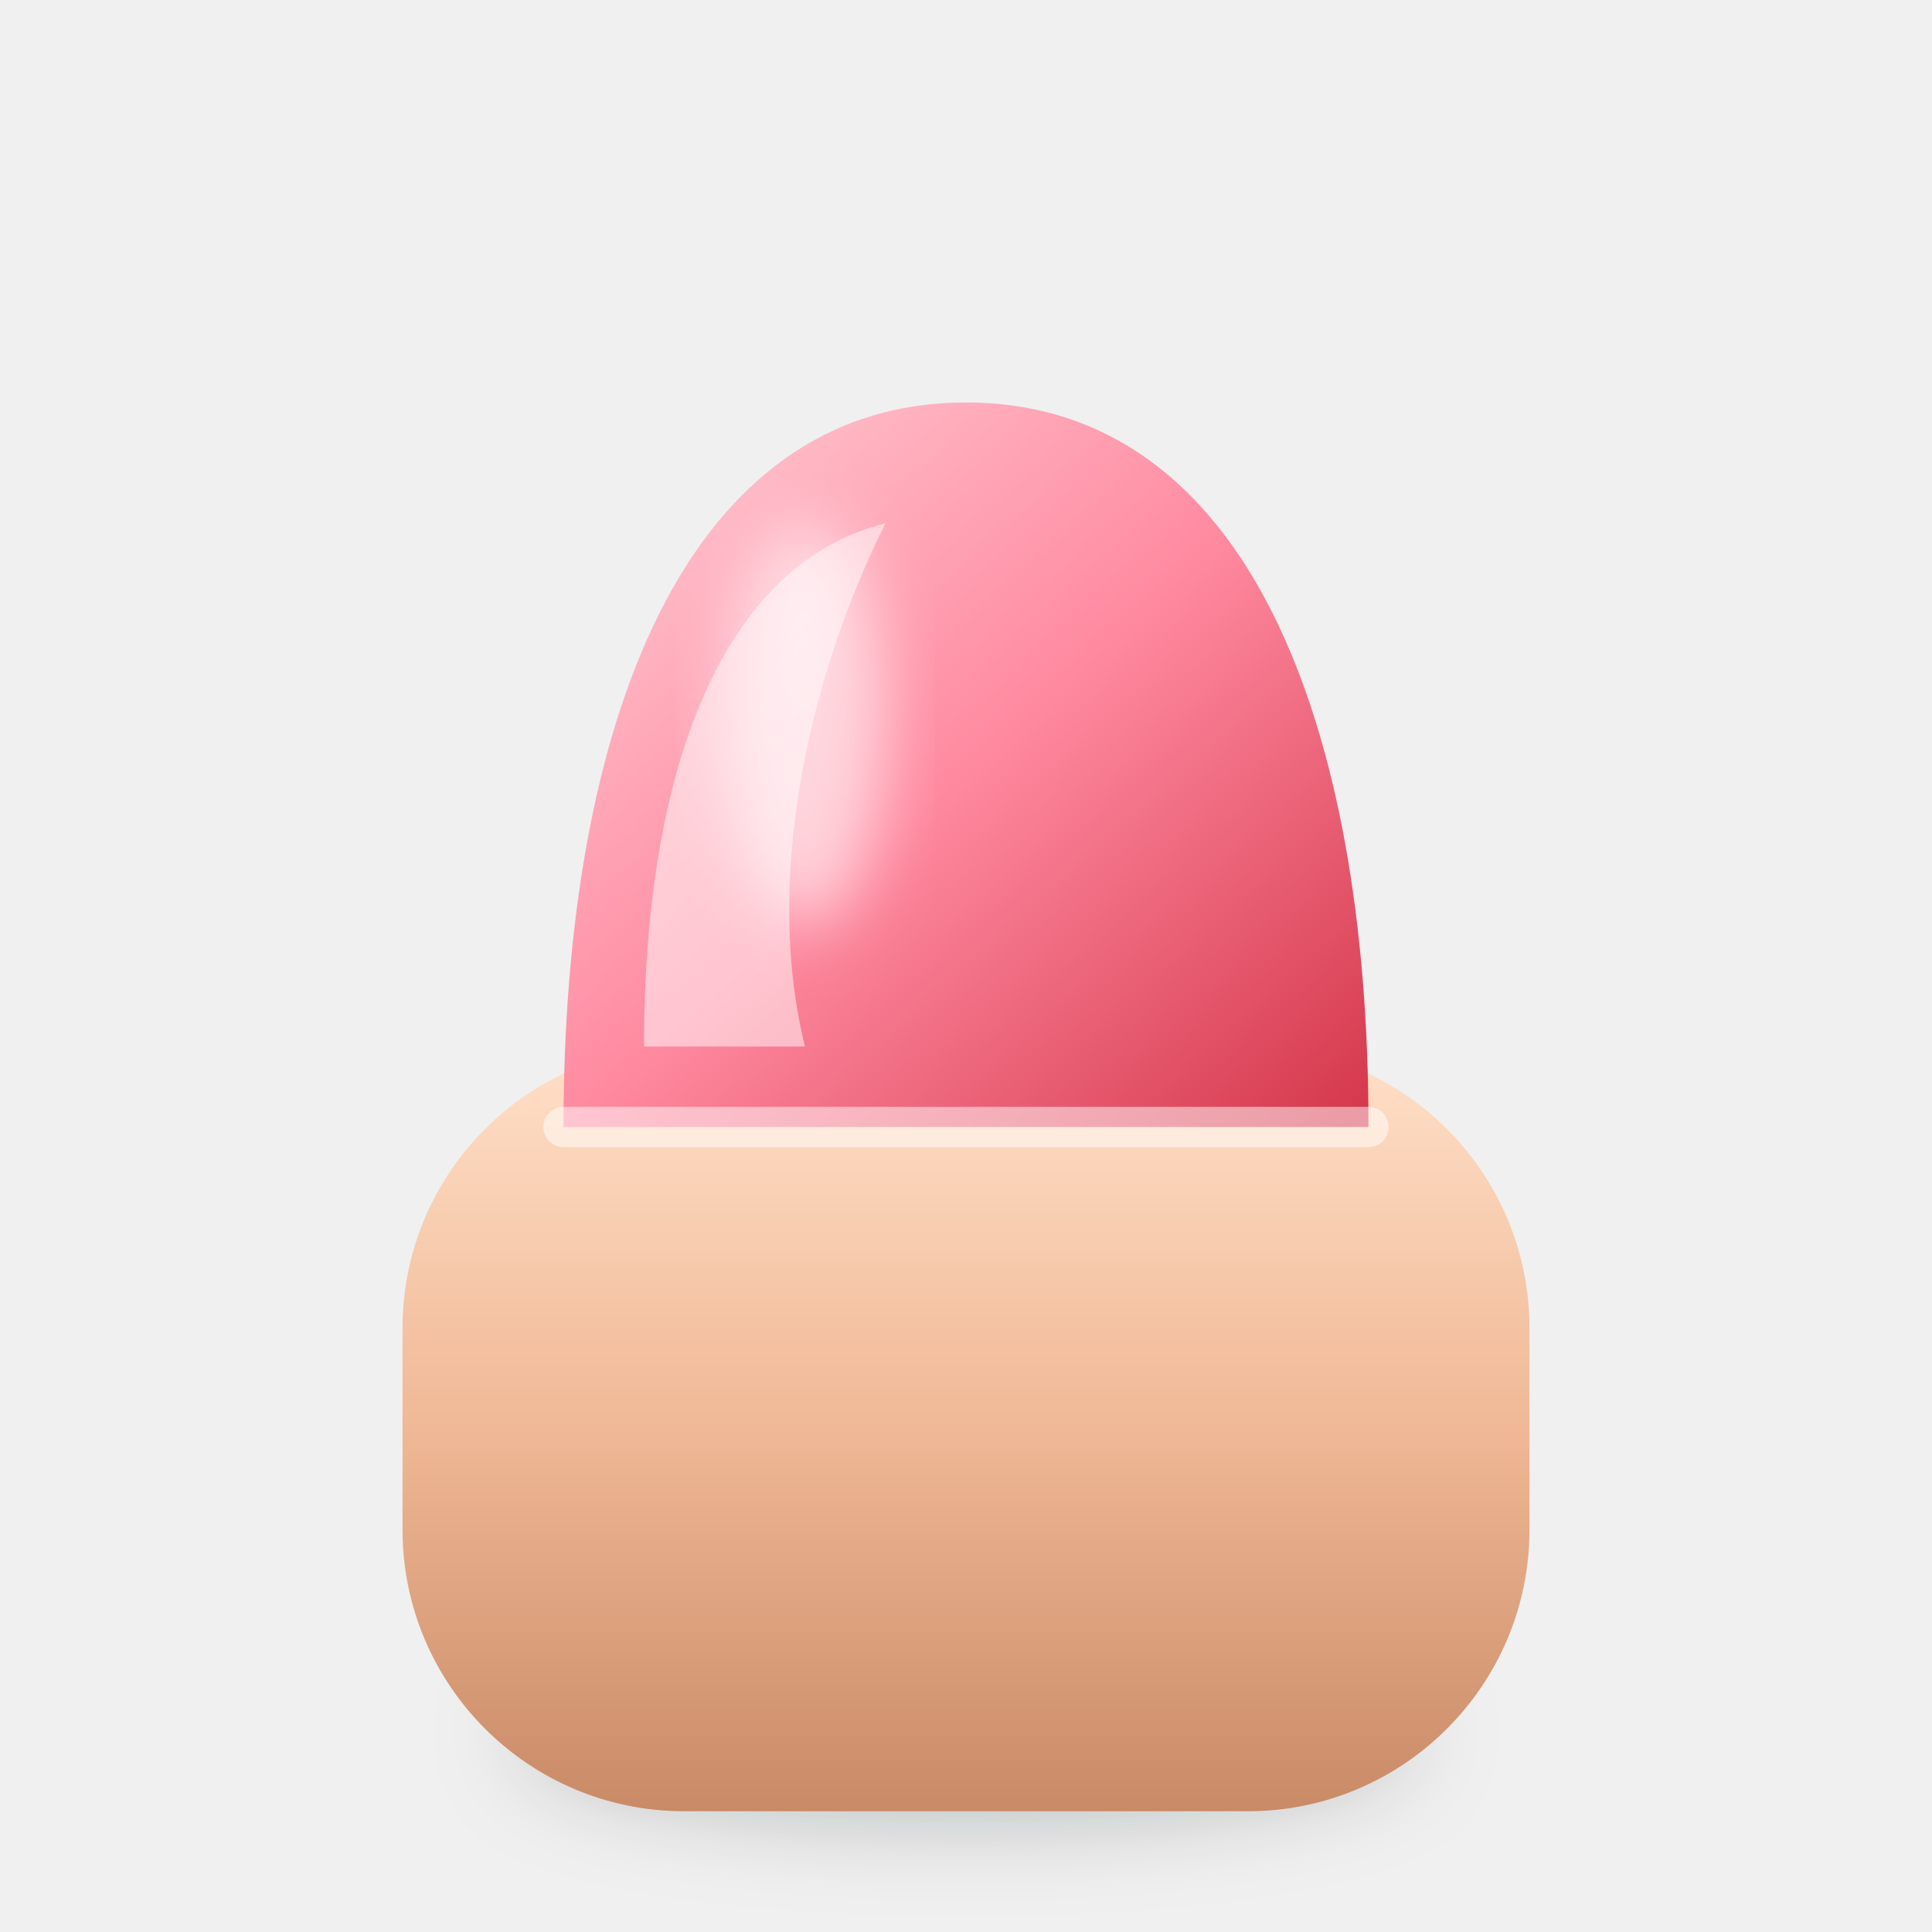
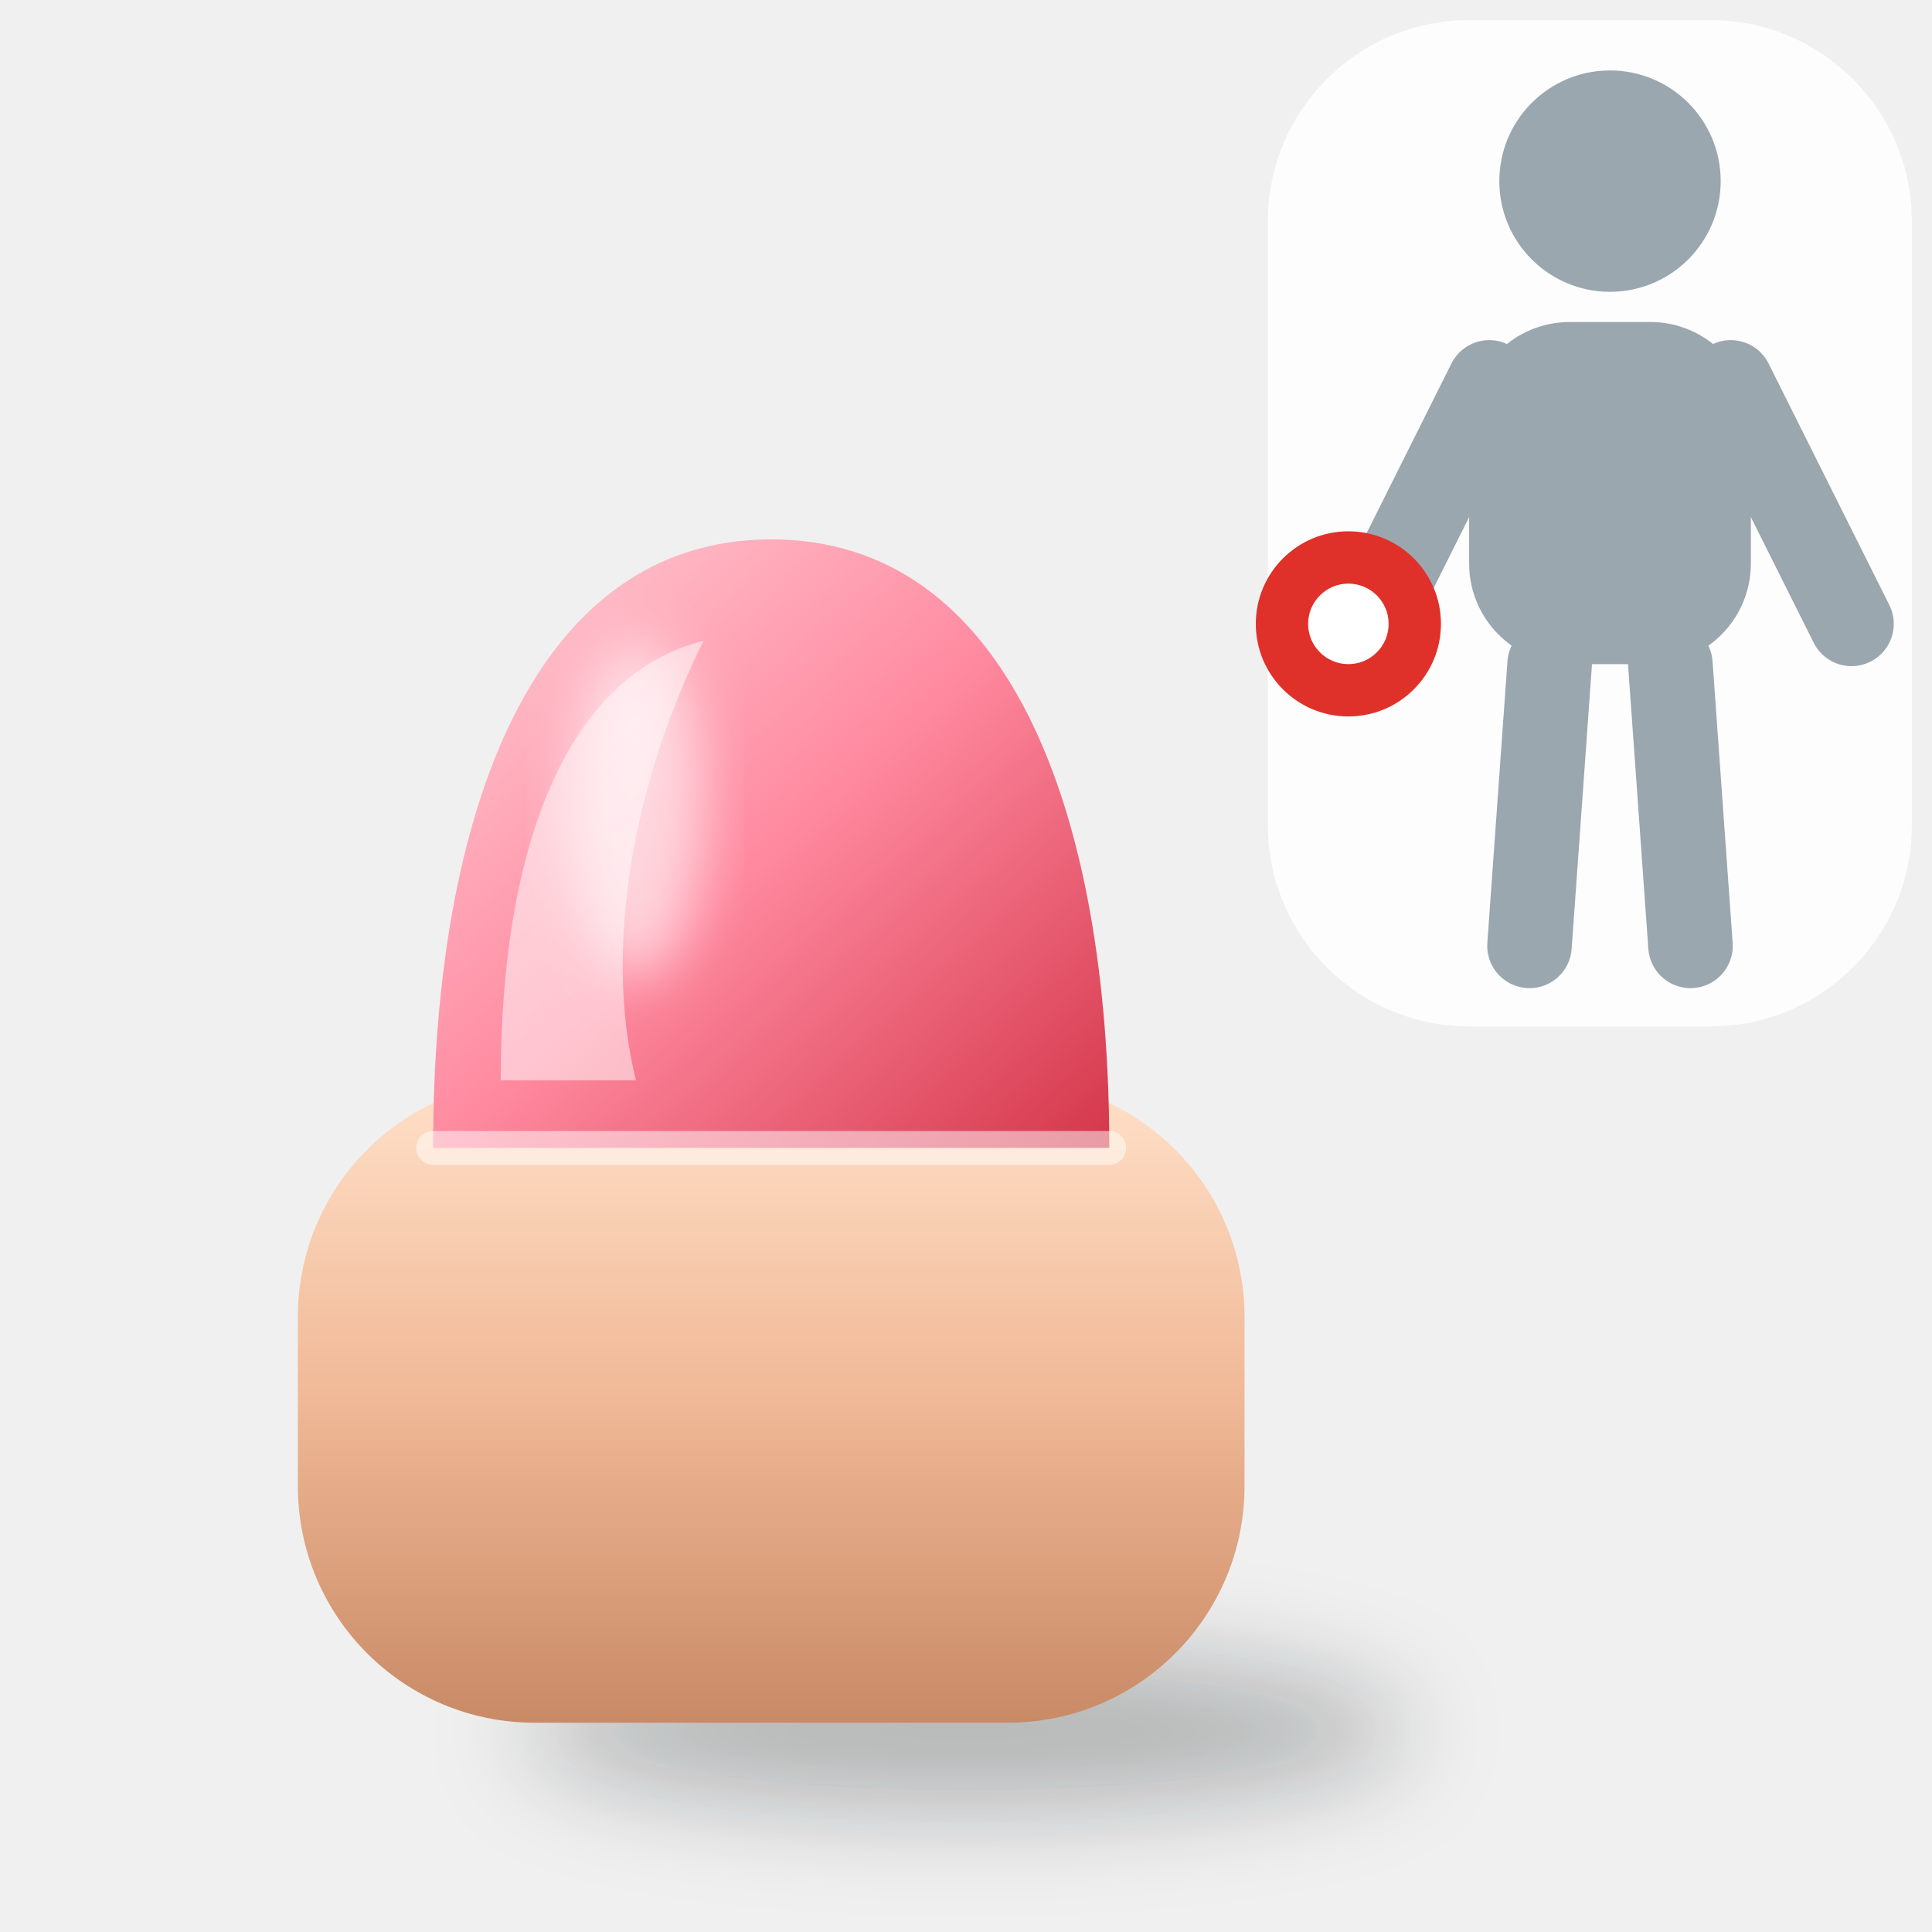
<svg xmlns="http://www.w3.org/2000/svg" viewBox="0 0 96 96" width="96" height="96" role="img">
  <defs>
    <filter id="kb" x="-30%" y="-30%" width="160%" height="160%">
      <feGaussianBlur stdDeviation="1.6" />
    </filter>
    <filter id="kb2" x="-30%" y="-80%" width="160%" height="260%">
      <feGaussianBlur stdDeviation="2.4" />
    </filter>
    <linearGradient id="nail0" x1="0" y1="0" x2="0" y2="1">
      <stop offset="0" stop-color="#ffe0c8" />
      <stop offset="0.5" stop-color="#f0b896" />
      <stop offset="1" stop-color="#c98a66" />
    </linearGradient>
    <linearGradient id="nail1" x1="0" y1="0" x2="1" y2="1">
      <stop offset="0" stop-color="#ffd0d8" />
      <stop offset="0.5" stop-color="#ff8aa0" />
      <stop offset="1" stop-color="#d4364a" />
    </linearGradient>
  </defs>
  <ellipse cx="48" cy="86" rx="22" ry="4" fill="#0b1512" opacity=".26" filter="url(#kb2)" />
-   <rect x="20" y="52" width="56" height="38" rx="14" fill="url(#nail0)" />
-   <path d="M28 56c0-20 6-36 20-36s20 16 20 36z" fill="url(#nail1)" />
-   <path d="M32 52c0-14 4-24 12-26-4 8-6 18-4 26z" fill="#fff" opacity="0.5" />
-   <path d="M28 56h40" fill="none" stroke="#fff" stroke-width="2" stroke-linecap="round" stroke-linejoin="round" opacity="0.5" />
-   <ellipse cx="40" cy="36" rx="4" ry="10" fill="#fff" opacity="0.6" filter="url(#kb)" transform="rotate(0 40 36)" />
+   <g transform="translate(-2 10) scale(.84)">
+     <rect x="20" y="52" width="56" height="38" rx="14" fill="url(#nail0)" />
+     <path d="M28 56c0-20 6-36 20-36s20 16 20 36z" fill="url(#nail1)" />
+     <path d="M32 52c0-14 4-24 12-26-4 8-6 18-4 26z" fill="#fff" opacity="0.5" />
+     <path d="M28 56h40" fill="none" stroke="#fff" stroke-width="2" stroke-linecap="round" stroke-linejoin="round" opacity="0.5" />
+     <ellipse cx="40" cy="36" rx="4" ry="10" fill="#fff" opacity="0.6" filter="url(#kb)" transform="rotate(0 40 36)" />
+   </g>
+   <rect x="63" y="1" width="32" height="50" rx="10" fill="#fff" opacity=".85" />
+   <circle cx="80" cy="9" r="5.5" fill="#9aa7af" />
+   <rect x="73" y="16" width="14" height="17" rx="5" fill="#9aa7af" />
+   <path d="M74 19 68 31M86 19l6 12M77 33l-1 14M83 33l1 14" fill="none" stroke="#9aa7af" stroke-width="4.2" stroke-linecap="round" stroke-linejoin="round" />
+   <circle cx="67" cy="31" r="4.6" fill="#e0302a" />
+   <circle cx="67" cy="31" r="2" fill="#fff" />
</svg>
